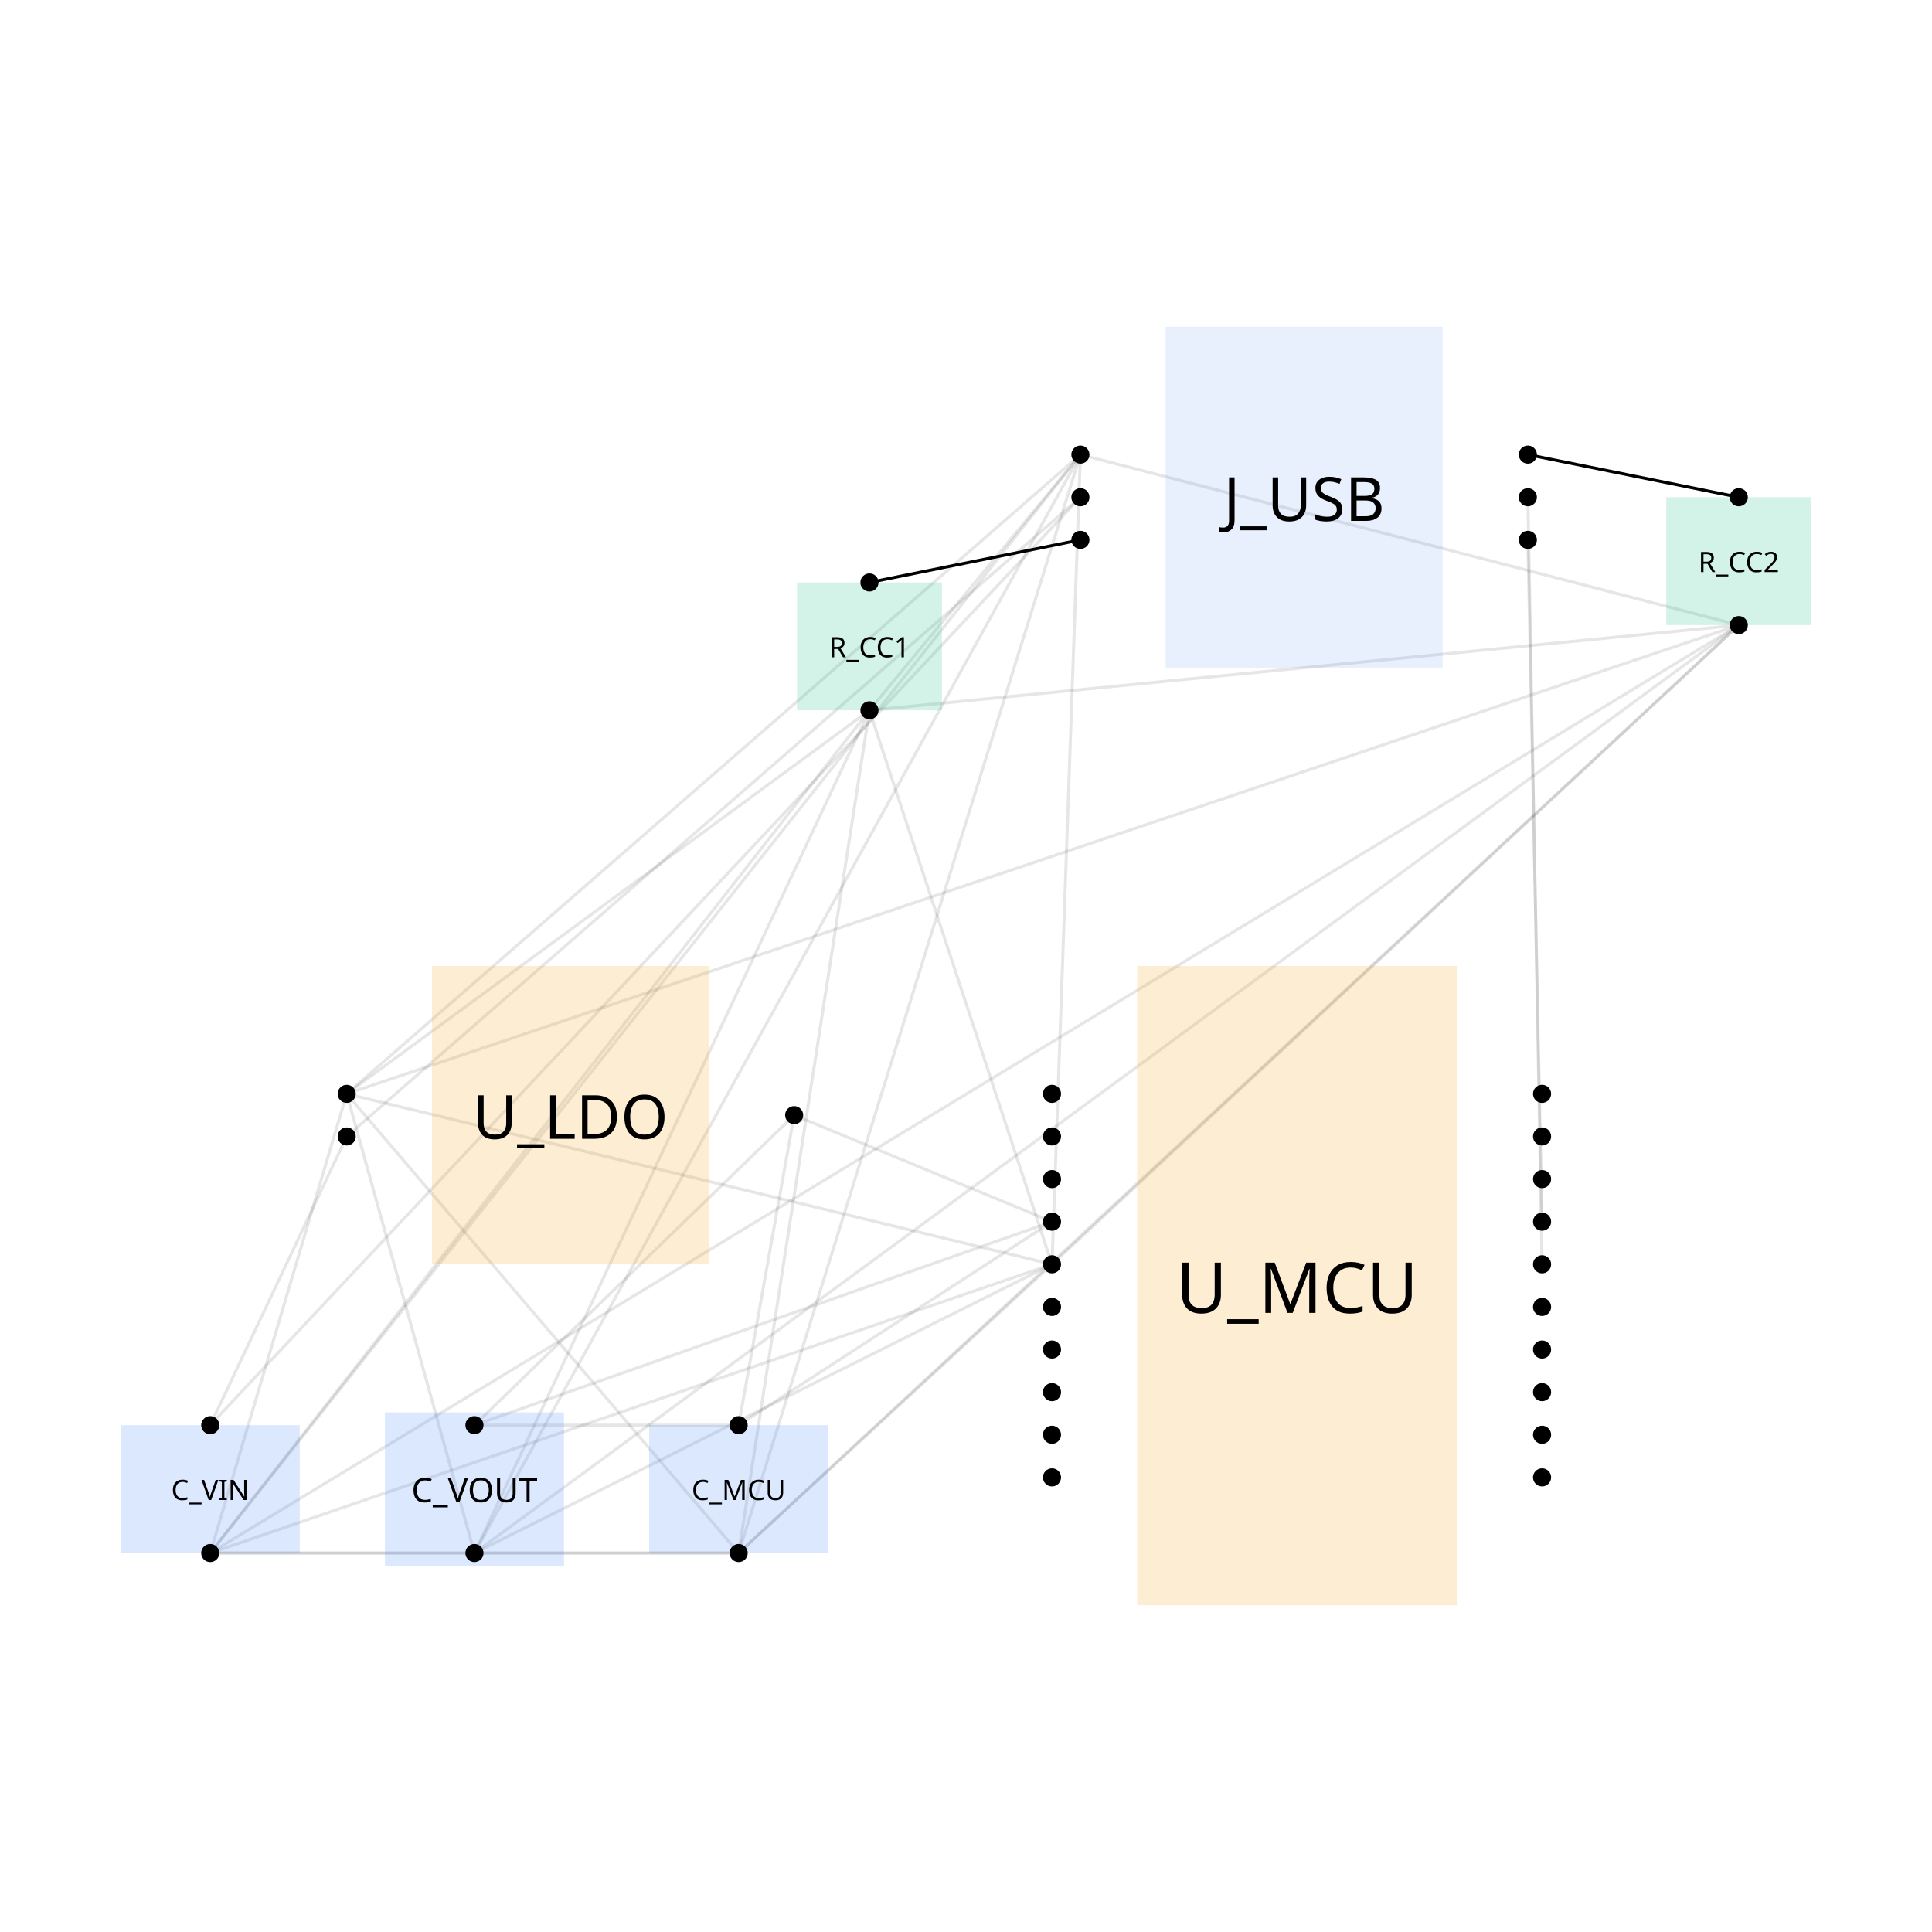
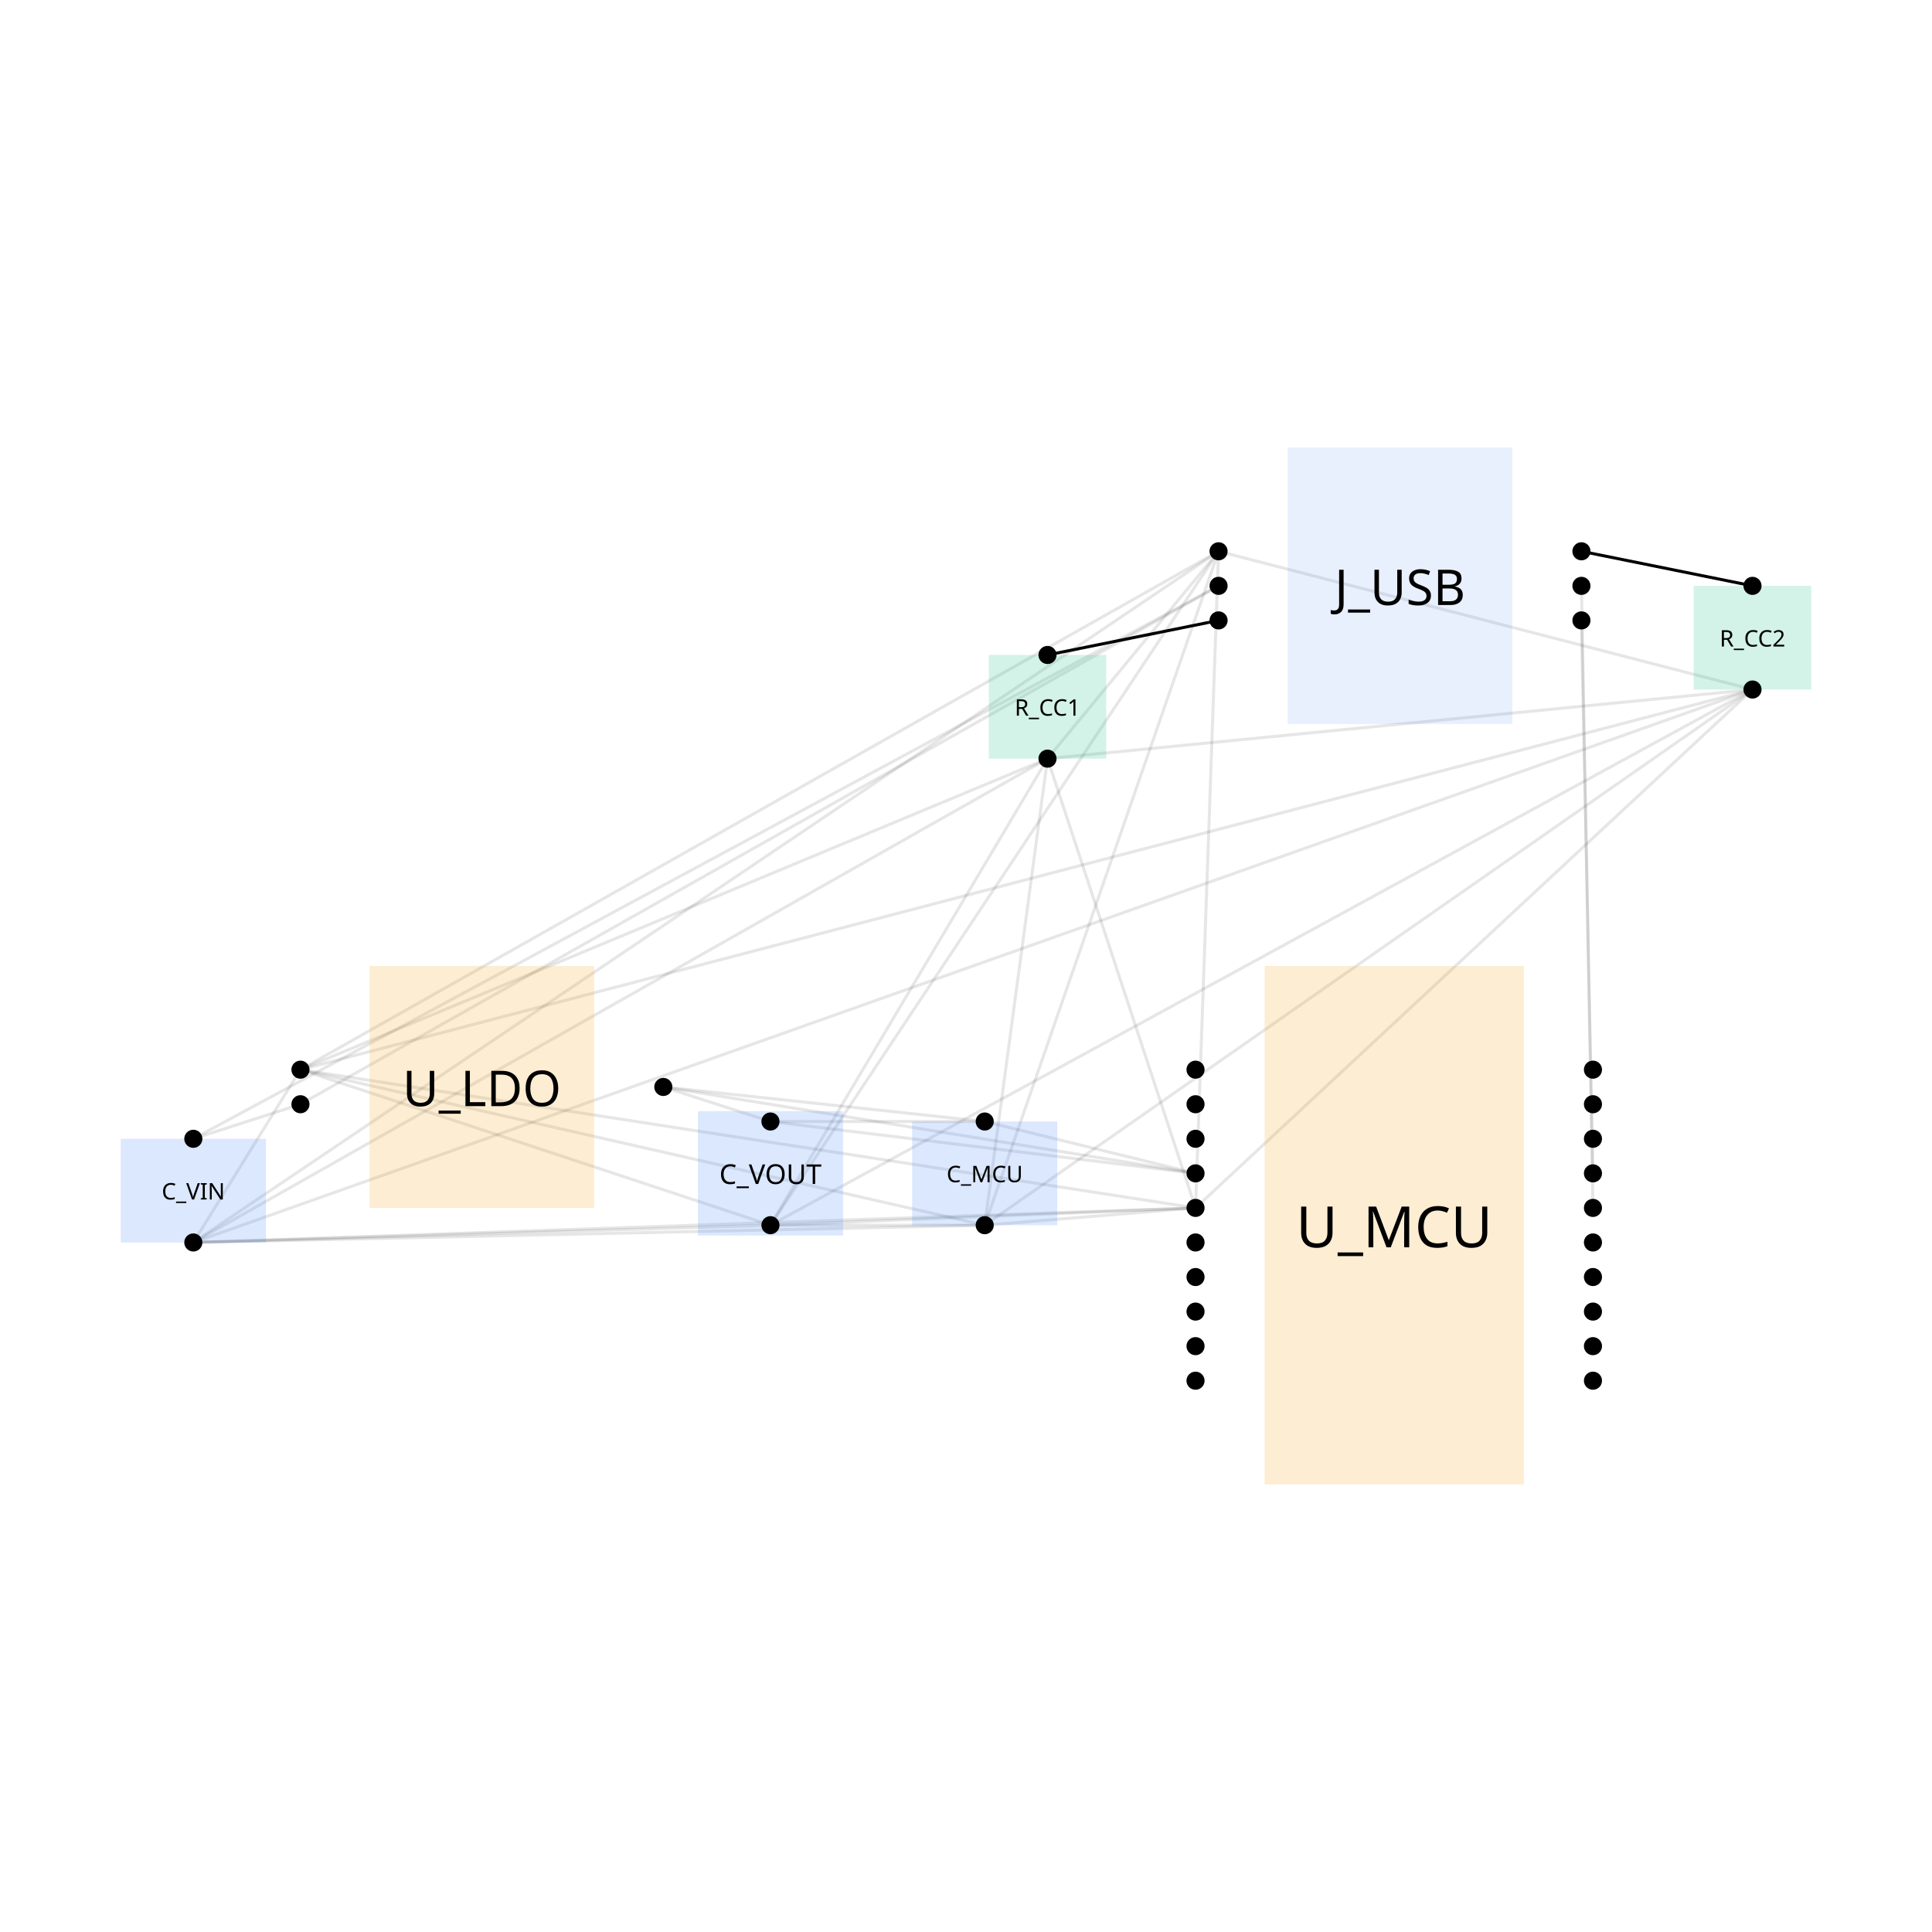
<svg xmlns="http://www.w3.org/2000/svg" width="640" height="640" viewBox="0 0 640 640">
  <rect width="100%" height="100%" fill="white" />
  <g>
-     <polyline data-points="-1.0166666666666668,3.9000000000000004 -1.15,0.09999999999999987" data-type="line" data-label="" points="357.897,150.599 348.486,418.817" fill="none" stroke="rgba(0,0,0,0.1)" stroke-width="1px" />
-   </g>
-   <g>
-     <polyline data-points="-1.0166666666666668,3.9000000000000004 -4.459999999999999,0.9" data-type="line" data-label="" points="357.897,150.599 114.853,362.35" fill="none" stroke="rgba(0,0,0,0.1)" stroke-width="1px" />
-   </g>
-   <g>
-     <polyline data-points="-1.0166666666666668,3.9000000000000004 -2.006666666666667,2.7" data-type="line" data-label="" points="357.897,150.599 288.019,235.299" fill="none" stroke="rgba(0,0,0,0.1)" stroke-width="1px" />
-   </g>
-   <g>
-     <polyline data-points="-1.0166666666666668,3.9000000000000004 2.0733333333333333,3.1" data-type="line" data-label="" points="357.897,150.599 576.001,207.066" fill="none" stroke="rgba(0,0,0,0.1)" stroke-width="1px" />
-   </g>
-   <g>
-     <polyline data-points="-1.0166666666666668,3.9000000000000004 -5.1004861111111115,-1.2549999999999997" data-type="line" data-label="" points="357.897,150.599 69.645,514.459" fill="none" stroke="rgba(0,0,0,0.1)" stroke-width="1px" />
-   </g>
-   <g>
-     <polyline data-points="-1.0166666666666668,3.9000000000000004 -3.8604861111111113,-1.2549999999999997" data-type="line" data-label="" points="357.897,150.599 157.169,514.459" fill="none" stroke="rgba(0,0,0,0.1)" stroke-width="1px" />
-   </g>
-   <g>
-     <polyline data-points="-1.0166666666666668,3.9000000000000004 -2.6204861111111115,-1.2549999999999997" data-type="line" data-label="" points="357.897,150.599 244.693,514.459" fill="none" stroke="rgba(0,0,0,0.1)" stroke-width="1px" />
-   </g>
-   <g>
-     <polyline data-points="-1.15,0.09999999999999987 -4.459999999999999,0.9" data-type="line" data-label="" points="348.486,418.817 114.853,362.35" fill="none" stroke="rgba(0,0,0,0.1)" stroke-width="1px" />
-   </g>
-   <g>
-     <polyline data-points="-1.15,0.09999999999999987 -2.006666666666667,2.7" data-type="line" data-label="" points="348.486,418.817 288.019,235.299" fill="none" stroke="rgba(0,0,0,0.1)" stroke-width="1px" />
-   </g>
-   <g>
-     <polyline data-points="-1.15,0.09999999999999987 2.0733333333333333,3.1" data-type="line" data-label="" points="348.486,418.817 576.001,207.066" fill="none" stroke="rgba(0,0,0,0.1)" stroke-width="1px" />
-   </g>
-   <g>
-     <polyline data-points="-1.15,0.09999999999999987 -5.1004861111111115,-1.2549999999999997" data-type="line" data-label="" points="348.486,418.817 69.645,514.459" fill="none" stroke="rgba(0,0,0,0.1)" stroke-width="1px" />
-   </g>
-   <g>
-     <polyline data-points="-1.15,0.09999999999999987 -3.8604861111111113,-1.2549999999999997" data-type="line" data-label="" points="348.486,418.817 157.169,514.459" fill="none" stroke="rgba(0,0,0,0.1)" stroke-width="1px" />
-   </g>
-   <g>
-     <polyline data-points="-1.15,0.09999999999999987 -2.6204861111111115,-1.2549999999999997" data-type="line" data-label="" points="348.486,418.817 244.693,514.459" fill="none" stroke="rgba(0,0,0,0.1)" stroke-width="1px" />
-   </g>
-   <g>
-     <polyline data-points="-4.459999999999999,0.9 -2.006666666666667,2.7" data-type="line" data-label="" points="114.853,362.35 288.019,235.299" fill="none" stroke="rgba(0,0,0,0.1)" stroke-width="1px" />
-   </g>
-   <g>
-     <polyline data-points="-4.459999999999999,0.9 2.0733333333333333,3.1" data-type="line" data-label="" points="114.853,362.35 576.001,207.066" fill="none" stroke="rgba(0,0,0,0.1)" stroke-width="1px" />
-   </g>
-   <g>
-     <polyline data-points="-4.459999999999999,0.9 -5.1004861111111115,-1.2549999999999997" data-type="line" data-label="" points="114.853,362.35 69.645,514.459" fill="none" stroke="rgba(0,0,0,0.1)" stroke-width="1px" />
-   </g>
-   <g>
-     <polyline data-points="-4.459999999999999,0.9 -3.8604861111111113,-1.2549999999999997" data-type="line" data-label="" points="114.853,362.35 157.169,514.459" fill="none" stroke="rgba(0,0,0,0.1)" stroke-width="1px" />
-   </g>
-   <g>
-     <polyline data-points="-4.459999999999999,0.9 -2.6204861111111115,-1.2549999999999997" data-type="line" data-label="" points="114.853,362.35 244.693,514.459" fill="none" stroke="rgba(0,0,0,0.1)" stroke-width="1px" />
-   </g>
-   <g>
-     <polyline data-points="-2.006666666666667,2.7 2.0733333333333333,3.1" data-type="line" data-label="" points="288.019,235.299 576.001,207.066" fill="none" stroke="rgba(0,0,0,0.1)" stroke-width="1px" />
-   </g>
-   <g>
-     <polyline data-points="-2.006666666666667,2.7 -5.1004861111111115,-1.2549999999999997" data-type="line" data-label="" points="288.019,235.299 69.645,514.459" fill="none" stroke="rgba(0,0,0,0.1)" stroke-width="1px" />
-   </g>
-   <g>
-     <polyline data-points="-2.006666666666667,2.7 -3.8604861111111113,-1.2549999999999997" data-type="line" data-label="" points="288.019,235.299 157.169,514.459" fill="none" stroke="rgba(0,0,0,0.1)" stroke-width="1px" />
-   </g>
-   <g>
-     <polyline data-points="-2.006666666666667,2.7 -2.6204861111111115,-1.2549999999999997" data-type="line" data-label="" points="288.019,235.299 244.693,514.459" fill="none" stroke="rgba(0,0,0,0.1)" stroke-width="1px" />
-   </g>
-   <g>
-     <polyline data-points="2.0733333333333333,3.1 -5.1004861111111115,-1.2549999999999997" data-type="line" data-label="" points="576.001,207.066 69.645,514.459" fill="none" stroke="rgba(0,0,0,0.1)" stroke-width="1px" />
-   </g>
-   <g>
-     <polyline data-points="2.0733333333333333,3.1 -3.8604861111111113,-1.2549999999999997" data-type="line" data-label="" points="576.001,207.066 157.169,514.459" fill="none" stroke="rgba(0,0,0,0.1)" stroke-width="1px" />
-   </g>
-   <g>
-     <polyline data-points="2.0733333333333333,3.1 -2.6204861111111115,-1.2549999999999997" data-type="line" data-label="" points="576.001,207.066 244.693,514.459" fill="none" stroke="rgba(0,0,0,0.1)" stroke-width="1px" />
-   </g>
-   <g>
-     <polyline data-points="-5.1004861111111115,-1.2549999999999997 -3.8604861111111113,-1.2549999999999997" data-type="line" data-label="" points="69.645,514.459 157.169,514.459" fill="none" stroke="rgba(0,0,0,0.1)" stroke-width="1px" />
-   </g>
-   <g>
-     <polyline data-points="-5.1004861111111115,-1.2549999999999997 -2.6204861111111115,-1.2549999999999997" data-type="line" data-label="" points="69.645,514.459 244.693,514.459" fill="none" stroke="rgba(0,0,0,0.1)" stroke-width="1px" />
-   </g>
-   <g>
-     <polyline data-points="-3.8604861111111113,-1.2549999999999997 -2.6204861111111115,-1.2549999999999997" data-type="line" data-label="" points="157.169,514.459 244.693,514.459" fill="none" stroke="rgba(0,0,0,0.1)" stroke-width="1px" />
-   </g>
-   <g>
-     <polyline data-points="-1.0166666666666668,3.7 -4.459999999999999,0.7000000000000001" data-type="line" data-label="" points="357.897,164.715 114.853,376.467" fill="none" stroke="rgba(0,0,0,0.1)" stroke-width="1px" />
-   </g>
-   <g>
-     <polyline data-points="-1.0166666666666668,3.7 -5.1004861111111115,-0.6549999999999996" data-type="line" data-label="" points="357.897,164.715 69.645,472.108" fill="none" stroke="rgba(0,0,0,0.1)" stroke-width="1px" />
-   </g>
-   <g>
-     <polyline data-points="-4.459999999999999,0.7000000000000001 -5.1004861111111115,-0.6549999999999996" data-type="line" data-label="" points="114.853,376.467 69.645,472.108" fill="none" stroke="rgba(0,0,0,0.1)" stroke-width="1px" />
-   </g>
-   <g>
-     <polyline data-points="1.0833333333333333,3.5 1.15,0.30000000000000004" data-type="line" data-label="" points="506.123,178.832 510.829,404.701" fill="none" stroke="rgba(0,0,0,0.1)" stroke-width="1px" />
-   </g>
-   <g>
-     <polyline data-points="1.0833333333333333,3.7 1.15,0.10000000000000009" data-type="line" data-label="" points="506.123,164.715 510.829,418.817" fill="none" stroke="rgba(0,0,0,0.1)" stroke-width="1px" />
-   </g>
-   <g>
-     <polyline data-points="-1.15,0.2999999999999998 -2.3599999999999994,0.8" data-type="line" data-label="" points="348.486,404.701 263.079,369.409" fill="none" stroke="rgba(0,0,0,0.1)" stroke-width="1px" />
-   </g>
-   <g>
-     <polyline data-points="-1.15,0.2999999999999998 -3.8604861111111113,-0.6549999999999996" data-type="line" data-label="" points="348.486,404.701 157.169,472.108" fill="none" stroke="rgba(0,0,0,0.1)" stroke-width="1px" />
-   </g>
-   <g>
-     <polyline data-points="-1.15,0.2999999999999998 -2.6204861111111115,-0.6549999999999996" data-type="line" data-label="" points="348.486,404.701 244.693,472.108" fill="none" stroke="rgba(0,0,0,0.1)" stroke-width="1px" />
-   </g>
-   <g>
-     <polyline data-points="-2.3599999999999994,0.8 -3.8604861111111113,-0.6549999999999996" data-type="line" data-label="" points="263.079,369.409 157.169,472.108" fill="none" stroke="rgba(0,0,0,0.1)" stroke-width="1px" />
-   </g>
-   <g>
-     <polyline data-points="-2.3599999999999994,0.8 -2.6204861111111115,-0.6549999999999996" data-type="line" data-label="" points="263.079,369.409 244.693,472.108" fill="none" stroke="rgba(0,0,0,0.1)" stroke-width="1px" />
-   </g>
-   <g>
-     <polyline data-points="-3.8604861111111113,-0.6549999999999996 -2.6204861111111115,-0.6549999999999996" data-type="line" data-label="" points="157.169,472.108 244.693,472.108" fill="none" stroke="rgba(0,0,0,0.1)" stroke-width="1px" />
-   </g>
-   <g>
-     <polyline data-points="-1.0166666666666668,3.5 -2.006666666666667,3.3" data-type="line" data-label="" points="357.897,178.832 288.019,192.949" fill="none" stroke="black" stroke-width="1px" />
-   </g>
-   <g>
-     <polyline data-points="1.0833333333333333,3.9000000000000004 2.0733333333333333,3.6999999999999997" data-type="line" data-label="" points="506.123,150.599 576.001,164.715" fill="none" stroke="black" stroke-width="1px" />
-   </g>
-   <g>
-     <rect data-type="rect" data-label="J_USB" data-x="0.033333333333333215" data-y="3.7" x="386.131" y="108.248" width="91.759" height="112.934" fill="rgba(59, 130, 246, 0.12)" stroke="none" stroke-width="0.014" />
-   </g>
-   <g>
-     <rect data-type="rect" data-label="U_MCU" data-x="0" data-y="0" x="376.72" y="320" width="105.876" height="211.752" fill="rgba(245, 158, 11, 0.18)" stroke="none" stroke-width="0.014" />
-   </g>
-   <g>
-     <rect data-type="rect" data-label="U_LDO" data-x="-3.4099999999999993" data-y="0.8" x="143.087" y="320" width="91.759" height="98.817" fill="rgba(245, 158, 11, 0.18)" stroke="none" stroke-width="0.014" />
-   </g>
-   <g>
-     <rect data-type="rect" data-label="R_CC1" data-x="-2.006666666666667" data-y="3" x="264.021" y="192.949" width="47.997" height="42.35" fill="rgba(16, 185, 129, 0.18)" stroke="none" stroke-width="0.014" />
-   </g>
-   <g>
-     <rect data-type="rect" data-label="R_CC2" data-x="2.0733333333333333" data-y="3.4" x="552.003" y="164.715" width="47.997" height="42.35" fill="rgba(16, 185, 129, 0.18)" stroke="none" stroke-width="0.014" />
-   </g>
-   <g>
-     <rect data-type="rect" data-label="C_VIN" data-x="-5.1004861111111115" data-y="-0.9549999999999996" x="40" y="472.108" width="59.29" height="42.35" fill="rgba(59, 130, 246, 0.18)" stroke="none" stroke-width="0.014" />
-   </g>
-   <g>
-     <rect data-type="rect" data-label="C_VOUT" data-x="-3.8604861111111113" data-y="-0.9549999999999996" x="127.524" y="467.873" width="59.29" height="50.82" fill="rgba(59, 130, 246, 0.18)" stroke="none" stroke-width="0.014" />
-   </g>
-   <g>
-     <rect data-type="rect" data-label="C_MCU" data-x="-2.6204861111111115" data-y="-0.9549999999999996" x="215.048" y="472.108" width="59.29" height="42.35" fill="rgba(59, 130, 246, 0.18)" stroke="none" stroke-width="0.014" />
-   </g>
-   <text data-type="text" data-label="J_USB" data-x="0.033333333333333215" data-y="3.7" x="432.01" y="164.715" fill="black" font-size="20.187" font-family="sans-serif" text-anchor="middle" dominant-baseline="central">J_USB</text>
-   <text data-type="text" data-label="U_MCU" data-x="0" data-y="0" x="429.657" y="425.876" fill="black" font-size="23.293" font-family="sans-serif" text-anchor="middle" dominant-baseline="central">U_MCU</text>
-   <text data-type="text" data-label="U_LDO" data-x="-3.4099999999999993" data-y="0.8" x="188.966" y="369.409" fill="black" font-size="20.187" font-family="sans-serif" text-anchor="middle" dominant-baseline="central">U_LDO</text>
-   <text data-type="text" data-label="R_CC1" data-x="-2.006666666666667" data-y="3" x="288.019" y="214.124" fill="black" font-size="9.317" font-family="sans-serif" text-anchor="middle" dominant-baseline="central">R_CC1</text>
-   <text data-type="text" data-label="R_CC2" data-x="2.0733333333333333" data-y="3.4" x="576.001" y="185.891" fill="black" font-size="9.317" font-family="sans-serif" text-anchor="middle" dominant-baseline="central">R_CC2</text>
-   <text data-type="text" data-label="C_VIN" data-x="-5.1004861111111115" data-y="-0.9549999999999996" x="69.645" y="493.283" fill="black" font-size="9.317" font-family="sans-serif" text-anchor="middle" dominant-baseline="central">C_VIN</text>
-   <text data-type="text" data-label="C_VOUT" data-x="-3.8604861111111113" data-y="-0.9549999999999996" x="157.169" y="493.283" fill="black" font-size="11.18" font-family="sans-serif" text-anchor="middle" dominant-baseline="central">C_VOUT</text>
-   <text data-type="text" data-label="C_MCU" data-x="-2.6204861111111115" data-y="-0.9549999999999996" x="244.693" y="493.283" fill="black" font-size="9.317" font-family="sans-serif" text-anchor="middle" dominant-baseline="central">C_MCU</text>
-   <g>
-     <circle data-type="point" data-label="J_USB.1 (XiaoCladWithPinHeaders_connectivity_net0)" data-x="-1.0166666666666668" data-y="3.9000000000000004" cx="357.897" cy="150.599" r="3" fill="black" />
-   </g>
-   <g>
-     <circle data-type="point" data-label="J_USB.2 (XiaoCladWithPinHeaders_connectivity_net1)" data-x="-1.0166666666666668" data-y="3.7" cx="357.897" cy="164.715" r="3" fill="black" />
-   </g>
-   <g>
-     <circle data-type="point" data-label="J_USB.3" data-x="-1.0166666666666668" data-y="3.5" cx="357.897" cy="178.832" r="3" fill="black" />
-   </g>
-   <g>
-     <circle data-type="point" data-label="J_USB.4 (XiaoCladWithPinHeaders_connectivity_net4)" data-x="1.0833333333333333" data-y="3.5" cx="506.123" cy="178.832" r="3" fill="black" />
-   </g>
-   <g>
-     <circle data-type="point" data-label="J_USB.5 (XiaoCladWithPinHeaders_connectivity_net5)" data-x="1.0833333333333333" data-y="3.7" cx="506.123" cy="164.715" r="3" fill="black" />
-   </g>
-   <g>
-     <circle data-type="point" data-label="J_USB.6" data-x="1.0833333333333333" data-y="3.9000000000000004" cx="506.123" cy="150.599" r="3" fill="black" />
-   </g>
-   <g>
-     <circle data-type="point" data-label="U_MCU.1" data-x="-1.15" data-y="0.8999999999999999" cx="348.486" cy="362.35" r="3" fill="black" />
-   </g>
-   <g>
-     <circle data-type="point" data-label="U_MCU.2" data-x="-1.15" data-y="0.7" cx="348.486" cy="376.467" r="3" fill="black" />
-   </g>
-   <g>
-     <circle data-type="point" data-label="U_MCU.3" data-x="-1.15" data-y="0.4999999999999999" cx="348.486" cy="390.584" r="3" fill="black" />
-   </g>
-   <g>
-     <circle data-type="point" data-label="U_MCU.4 (XiaoCladWithPinHeaders_connectivity_net6)" data-x="-1.15" data-y="0.2999999999999998" cx="348.486" cy="404.701" r="3" fill="black" />
-   </g>
-   <g>
-     <circle data-type="point" data-label="U_MCU.5 (XiaoCladWithPinHeaders_connectivity_net0)" data-x="-1.15" data-y="0.09999999999999987" cx="348.486" cy="418.817" r="3" fill="black" />
-   </g>
-   <g>
-     <circle data-type="point" data-label="U_MCU.6" data-x="-1.15" data-y="-0.10000000000000009" cx="348.486" cy="432.934" r="3" fill="black" />
-   </g>
-   <g>
-     <circle data-type="point" data-label="U_MCU.7" data-x="-1.15" data-y="-0.30000000000000004" cx="348.486" cy="447.051" r="3" fill="black" />
-   </g>
-   <g>
-     <circle data-type="point" data-label="U_MCU.8" data-x="-1.15" data-y="-0.5" cx="348.486" cy="461.168" r="3" fill="black" />
-   </g>
-   <g>
-     <circle data-type="point" data-label="U_MCU.9" data-x="-1.15" data-y="-0.7" cx="348.486" cy="475.285" r="3" fill="black" />
-   </g>
-   <g>
-     <circle data-type="point" data-label="U_MCU.10" data-x="-1.15" data-y="-0.8999999999999999" cx="348.486" cy="489.401" r="3" fill="black" />
-   </g>
-   <g>
-     <circle data-type="point" data-label="U_MCU.11" data-x="1.15" data-y="-0.8999999999999999" cx="510.829" cy="489.401" r="3" fill="black" />
-   </g>
-   <g>
-     <circle data-type="point" data-label="U_MCU.12" data-x="1.15" data-y="-0.7" cx="510.829" cy="475.285" r="3" fill="black" />
-   </g>
-   <g>
-     <circle data-type="point" data-label="U_MCU.13" data-x="1.15" data-y="-0.4999999999999999" cx="510.829" cy="461.168" r="3" fill="black" />
-   </g>
-   <g>
-     <circle data-type="point" data-label="U_MCU.14" data-x="1.15" data-y="-0.2999999999999998" cx="510.829" cy="447.051" r="3" fill="black" />
-   </g>
-   <g>
-     <circle data-type="point" data-label="U_MCU.15" data-x="1.15" data-y="-0.09999999999999987" cx="510.829" cy="432.934" r="3" fill="black" />
-   </g>
-   <g>
-     <circle data-type="point" data-label="U_MCU.16 (XiaoCladWithPinHeaders_connectivity_net5)" data-x="1.15" data-y="0.10000000000000009" cx="510.829" cy="418.817" r="3" fill="black" />
-   </g>
-   <g>
-     <circle data-type="point" data-label="U_MCU.17 (XiaoCladWithPinHeaders_connectivity_net4)" data-x="1.15" data-y="0.30000000000000004" cx="510.829" cy="404.701" r="3" fill="black" />
-   </g>
-   <g>
-     <circle data-type="point" data-label="U_MCU.18" data-x="1.15" data-y="0.5" cx="510.829" cy="390.584" r="3" fill="black" />
-   </g>
-   <g>
-     <circle data-type="point" data-label="U_MCU.19" data-x="1.15" data-y="0.7" cx="510.829" cy="376.467" r="3" fill="black" />
-   </g>
-   <g>
-     <circle data-type="point" data-label="U_MCU.20" data-x="1.15" data-y="0.8999999999999999" cx="510.829" cy="362.35" r="3" fill="black" />
-   </g>
-   <g>
-     <circle data-type="point" data-label="U_LDO.1 (XiaoCladWithPinHeaders_connectivity_net0)" data-x="-4.459999999999999" data-y="0.9" cx="114.853" cy="362.35" r="3" fill="black" />
-   </g>
-   <g>
-     <circle data-type="point" data-label="U_LDO.2 (XiaoCladWithPinHeaders_connectivity_net1)" data-x="-4.459999999999999" data-y="0.7000000000000001" cx="114.853" cy="376.467" r="3" fill="black" />
-   </g>
-   <g>
-     <circle data-type="point" data-label="U_LDO.3 (XiaoCladWithPinHeaders_connectivity_net6)" data-x="-2.3599999999999994" data-y="0.8" cx="263.079" cy="369.409" r="3" fill="black" />
-   </g>
-   <g>
-     <circle data-type="point" data-label="R_CC1.1" data-x="-2.006666666666667" data-y="3.3" cx="288.019" cy="192.949" r="3" fill="black" />
-   </g>
-   <g>
-     <circle data-type="point" data-label="R_CC1.2 (XiaoCladWithPinHeaders_connectivity_net0)" data-x="-2.006666666666667" data-y="2.7" cx="288.019" cy="235.299" r="3" fill="black" />
-   </g>
-   <g>
-     <circle data-type="point" data-label="R_CC2.1" data-x="2.0733333333333333" data-y="3.6999999999999997" cx="576.001" cy="164.715" r="3" fill="black" />
-   </g>
-   <g>
-     <circle data-type="point" data-label="R_CC2.2 (XiaoCladWithPinHeaders_connectivity_net0)" data-x="2.0733333333333333" data-y="3.1" cx="576.001" cy="207.066" r="3" fill="black" />
-   </g>
-   <g>
-     <circle data-type="point" data-label="C_VIN.1 (XiaoCladWithPinHeaders_connectivity_net1)" data-x="-5.1004861111111115" data-y="-0.6549999999999996" cx="69.645" cy="472.108" r="3" fill="black" />
-   </g>
-   <g>
-     <circle data-type="point" data-label="C_VIN.2 (XiaoCladWithPinHeaders_connectivity_net0)" data-x="-5.1004861111111115" data-y="-1.2549999999999997" cx="69.645" cy="514.459" r="3" fill="black" />
-   </g>
-   <g>
-     <circle data-type="point" data-label="C_VOUT.1 (XiaoCladWithPinHeaders_connectivity_net6)" data-x="-3.8604861111111113" data-y="-0.6549999999999996" cx="157.169" cy="472.108" r="3" fill="black" />
-   </g>
-   <g>
-     <circle data-type="point" data-label="C_VOUT.2 (XiaoCladWithPinHeaders_connectivity_net0)" data-x="-3.8604861111111113" data-y="-1.2549999999999997" cx="157.169" cy="514.459" r="3" fill="black" />
-   </g>
-   <g>
-     <circle data-type="point" data-label="C_MCU.1 (XiaoCladWithPinHeaders_connectivity_net6)" data-x="-2.6204861111111115" data-y="-0.6549999999999996" cx="244.693" cy="472.108" r="3" fill="black" />
-   </g>
-   <g>
-     <circle data-type="point" data-label="C_MCU.2 (XiaoCladWithPinHeaders_connectivity_net0)" data-x="-2.6204861111111115" data-y="-1.2549999999999997" cx="244.693" cy="514.459" r="3" fill="black" />
+     <polyline data-points="-1.0166666666666668,3.9000000000000004 -1.15,0.09999999999999987" data-type="line" data-label="" points="403.666,182.624 396.034,400.136" fill="none" stroke="rgba(0,0,0,0.1)" stroke-width="1px" />
+   </g>
+   <g>
+     <polyline data-points="-1.0166666666666668,3.9000000000000004 -6.329999999999999,0.9" data-type="line" data-label="" points="403.666,182.624 99.53,354.344" fill="none" stroke="rgba(0,0,0,0.1)" stroke-width="1px" />
+   </g>
+   <g>
+     <polyline data-points="-1.0166666666666668,3.9000000000000004 -2.006666666666667,2.7" data-type="line" data-label="" points="403.666,182.624 346.998,251.312" fill="none" stroke="rgba(0,0,0,0.1)" stroke-width="1px" />
+   </g>
+   <g>
+     <polyline data-points="-1.0166666666666668,3.9000000000000004 2.0733333333333333,3.1" data-type="line" data-label="" points="403.666,182.624 580.538,228.416" fill="none" stroke="rgba(0,0,0,0.1)" stroke-width="1px" />
+   </g>
+   <g>
+     <polyline data-points="-1.0166666666666668,3.9000000000000004 -6.949999999999999,-0.09999999999999992" data-type="line" data-label="" points="403.666,182.624 64.041,411.584" fill="none" stroke="rgba(0,0,0,0.1)" stroke-width="1px" />
+   </g>
+   <g>
+     <polyline data-points="-1.0166666666666668,3.9000000000000004 -3.6099999999999994,0" data-type="line" data-label="" points="403.666,182.624 255.223,405.86" fill="none" stroke="rgba(0,0,0,0.1)" stroke-width="1px" />
+   </g>
+   <g>
+     <polyline data-points="-1.0166666666666668,3.9000000000000004 -2.37,0" data-type="line" data-label="" points="403.666,182.624 326.201,405.86" fill="none" stroke="rgba(0,0,0,0.1)" stroke-width="1px" />
+   </g>
+   <g>
+     <polyline data-points="-1.15,0.09999999999999987 -6.329999999999999,0.9" data-type="line" data-label="" points="396.034,400.136 99.53,354.344" fill="none" stroke="rgba(0,0,0,0.1)" stroke-width="1px" />
+   </g>
+   <g>
+     <polyline data-points="-1.15,0.09999999999999987 -2.006666666666667,2.7" data-type="line" data-label="" points="396.034,400.136 346.998,251.312" fill="none" stroke="rgba(0,0,0,0.1)" stroke-width="1px" />
+   </g>
+   <g>
+     <polyline data-points="-1.15,0.09999999999999987 2.0733333333333333,3.1" data-type="line" data-label="" points="396.034,400.136 580.538,228.416" fill="none" stroke="rgba(0,0,0,0.1)" stroke-width="1px" />
+   </g>
+   <g>
+     <polyline data-points="-1.15,0.09999999999999987 -6.949999999999999,-0.09999999999999992" data-type="line" data-label="" points="396.034,400.136 64.041,411.584" fill="none" stroke="rgba(0,0,0,0.1)" stroke-width="1px" />
+   </g>
+   <g>
+     <polyline data-points="-1.15,0.09999999999999987 -3.6099999999999994,0" data-type="line" data-label="" points="396.034,400.136 255.223,405.86" fill="none" stroke="rgba(0,0,0,0.1)" stroke-width="1px" />
+   </g>
+   <g>
+     <polyline data-points="-1.15,0.09999999999999987 -2.37,0" data-type="line" data-label="" points="396.034,400.136 326.201,405.86" fill="none" stroke="rgba(0,0,0,0.1)" stroke-width="1px" />
+   </g>
+   <g>
+     <polyline data-points="-6.329999999999999,0.9 -2.006666666666667,2.7" data-type="line" data-label="" points="99.53,354.344 346.998,251.312" fill="none" stroke="rgba(0,0,0,0.1)" stroke-width="1px" />
+   </g>
+   <g>
+     <polyline data-points="-6.329999999999999,0.9 2.0733333333333333,3.1" data-type="line" data-label="" points="99.53,354.344 580.538,228.416" fill="none" stroke="rgba(0,0,0,0.1)" stroke-width="1px" />
+   </g>
+   <g>
+     <polyline data-points="-6.329999999999999,0.9 -6.949999999999999,-0.09999999999999992" data-type="line" data-label="" points="99.53,354.344 64.041,411.584" fill="none" stroke="rgba(0,0,0,0.1)" stroke-width="1px" />
+   </g>
+   <g>
+     <polyline data-points="-6.329999999999999,0.9 -3.6099999999999994,0" data-type="line" data-label="" points="99.53,354.344 255.223,405.86" fill="none" stroke="rgba(0,0,0,0.1)" stroke-width="1px" />
+   </g>
+   <g>
+     <polyline data-points="-6.329999999999999,0.9 -2.37,0" data-type="line" data-label="" points="99.53,354.344 326.201,405.86" fill="none" stroke="rgba(0,0,0,0.1)" stroke-width="1px" />
+   </g>
+   <g>
+     <polyline data-points="-2.006666666666667,2.7 2.0733333333333333,3.1" data-type="line" data-label="" points="346.998,251.312 580.538,228.416" fill="none" stroke="rgba(0,0,0,0.1)" stroke-width="1px" />
+   </g>
+   <g>
+     <polyline data-points="-2.006666666666667,2.7 -6.949999999999999,-0.09999999999999992" data-type="line" data-label="" points="346.998,251.312 64.041,411.584" fill="none" stroke="rgba(0,0,0,0.1)" stroke-width="1px" />
+   </g>
+   <g>
+     <polyline data-points="-2.006666666666667,2.7 -3.6099999999999994,0" data-type="line" data-label="" points="346.998,251.312 255.223,405.86" fill="none" stroke="rgba(0,0,0,0.1)" stroke-width="1px" />
+   </g>
+   <g>
+     <polyline data-points="-2.006666666666667,2.7 -2.37,0" data-type="line" data-label="" points="346.998,251.312 326.201,405.86" fill="none" stroke="rgba(0,0,0,0.1)" stroke-width="1px" />
+   </g>
+   <g>
+     <polyline data-points="2.0733333333333333,3.1 -6.949999999999999,-0.09999999999999992" data-type="line" data-label="" points="580.538,228.416 64.041,411.584" fill="none" stroke="rgba(0,0,0,0.1)" stroke-width="1px" />
+   </g>
+   <g>
+     <polyline data-points="2.0733333333333333,3.1 -3.6099999999999994,0" data-type="line" data-label="" points="580.538,228.416 255.223,405.86" fill="none" stroke="rgba(0,0,0,0.1)" stroke-width="1px" />
+   </g>
+   <g>
+     <polyline data-points="2.0733333333333333,3.1 -2.37,0" data-type="line" data-label="" points="580.538,228.416 326.201,405.86" fill="none" stroke="rgba(0,0,0,0.1)" stroke-width="1px" />
+   </g>
+   <g>
+     <polyline data-points="-6.949999999999999,-0.09999999999999992 -3.6099999999999994,0" data-type="line" data-label="" points="64.041,411.584 255.223,405.86" fill="none" stroke="rgba(0,0,0,0.1)" stroke-width="1px" />
+   </g>
+   <g>
+     <polyline data-points="-6.949999999999999,-0.09999999999999992 -2.37,0" data-type="line" data-label="" points="64.041,411.584 326.201,405.86" fill="none" stroke="rgba(0,0,0,0.1)" stroke-width="1px" />
+   </g>
+   <g>
+     <polyline data-points="-3.6099999999999994,0 -2.37,0" data-type="line" data-label="" points="255.223,405.86 326.201,405.86" fill="none" stroke="rgba(0,0,0,0.1)" stroke-width="1px" />
+   </g>
+   <g>
+     <polyline data-points="-1.0166666666666668,3.7 -6.329999999999999,0.7000000000000001" data-type="line" data-label="" points="403.666,194.072 99.53,365.792" fill="none" stroke="rgba(0,0,0,0.1)" stroke-width="1px" />
+   </g>
+   <g>
+     <polyline data-points="-1.0166666666666668,3.7 -6.949999999999999,0.5" data-type="line" data-label="" points="403.666,194.072 64.041,377.24" fill="none" stroke="rgba(0,0,0,0.1)" stroke-width="1px" />
+   </g>
+   <g>
+     <polyline data-points="-6.329999999999999,0.7000000000000001 -6.949999999999999,0.5" data-type="line" data-label="" points="99.53,365.792 64.041,377.24" fill="none" stroke="rgba(0,0,0,0.1)" stroke-width="1px" />
+   </g>
+   <g>
+     <polyline data-points="1.0833333333333333,3.5 1.15,0.30000000000000004" data-type="line" data-label="" points="523.871,205.52 527.687,388.688" fill="none" stroke="rgba(0,0,0,0.1)" stroke-width="1px" />
+   </g>
+   <g>
+     <polyline data-points="1.0833333333333333,3.7 1.15,0.10000000000000009" data-type="line" data-label="" points="523.871,194.072 527.687,400.136" fill="none" stroke="rgba(0,0,0,0.1)" stroke-width="1px" />
+   </g>
+   <g>
+     <polyline data-points="-1.15,0.2999999999999998 -4.2299999999999995,0.8" data-type="line" data-label="" points="396.034,388.688 219.734,360.068" fill="none" stroke="rgba(0,0,0,0.1)" stroke-width="1px" />
+   </g>
+   <g>
+     <polyline data-points="-1.15,0.2999999999999998 -3.6099999999999994,0.6" data-type="line" data-label="" points="396.034,388.688 255.223,371.516" fill="none" stroke="rgba(0,0,0,0.1)" stroke-width="1px" />
+   </g>
+   <g>
+     <polyline data-points="-1.15,0.2999999999999998 -2.37,0.6" data-type="line" data-label="" points="396.034,388.688 326.201,371.516" fill="none" stroke="rgba(0,0,0,0.1)" stroke-width="1px" />
+   </g>
+   <g>
+     <polyline data-points="-4.2299999999999995,0.8 -3.6099999999999994,0.6" data-type="line" data-label="" points="219.734,360.068 255.223,371.516" fill="none" stroke="rgba(0,0,0,0.1)" stroke-width="1px" />
+   </g>
+   <g>
+     <polyline data-points="-4.2299999999999995,0.8 -2.37,0.6" data-type="line" data-label="" points="219.734,360.068 326.201,371.516" fill="none" stroke="rgba(0,0,0,0.1)" stroke-width="1px" />
+   </g>
+   <g>
+     <polyline data-points="-3.6099999999999994,0.6 -2.37,0.6" data-type="line" data-label="" points="255.223,371.516 326.201,371.516" fill="none" stroke="rgba(0,0,0,0.1)" stroke-width="1px" />
+   </g>
+   <g>
+     <polyline data-points="-1.0166666666666668,3.5 -2.006666666666667,3.3" data-type="line" data-label="" points="403.666,205.52 346.998,216.968" fill="none" stroke="black" stroke-width="1px" />
+   </g>
+   <g>
+     <polyline data-points="1.0833333333333333,3.9000000000000004 2.0733333333333333,3.6999999999999997" data-type="line" data-label="" points="523.871,182.624 580.538,194.072" fill="none" stroke="black" stroke-width="1px" />
+   </g>
+   <g>
+     <rect data-type="rect" data-label="J_USB" data-x="0.033333333333333215" data-y="3.7" x="426.562" y="148.279" width="74.412" height="91.584" fill="rgba(59, 130, 246, 0.12)" stroke="none" stroke-width="0.017" />
+   </g>
+   <g>
+     <rect data-type="rect" data-label="U_MCU" data-x="0" data-y="0" x="418.93" y="320" width="85.86" height="171.721" fill="rgba(245, 158, 11, 0.18)" stroke="none" stroke-width="0.017" />
+   </g>
+   <g>
+     <rect data-type="rect" data-label="U_LDO" data-x="-5.279999999999999" data-y="0.8" x="122.426" y="320" width="74.412" height="80.136" fill="rgba(245, 158, 11, 0.18)" stroke="none" stroke-width="0.017" />
+   </g>
+   <g>
+     <rect data-type="rect" data-label="R_CC1" data-x="-2.006666666666667" data-y="3" x="327.537" y="216.968" width="38.923" height="34.344" fill="rgba(16, 185, 129, 0.18)" stroke="none" stroke-width="0.017" />
+   </g>
+   <g>
+     <rect data-type="rect" data-label="R_CC2" data-x="2.0733333333333333" data-y="3.4" x="561.077" y="194.072" width="38.923" height="34.344" fill="rgba(16, 185, 129, 0.18)" stroke="none" stroke-width="0.017" />
+   </g>
+   <g>
+     <rect data-type="rect" data-label="C_VIN" data-x="-6.949999999999999" data-y="0.20000000000000007" x="40" y="377.24" width="48.082" height="34.344" fill="rgba(59, 130, 246, 0.18)" stroke="none" stroke-width="0.017" />
+   </g>
+   <g>
+     <rect data-type="rect" data-label="C_VOUT" data-x="-3.6099999999999994" data-y="0.3" x="231.182" y="368.082" width="48.082" height="41.213" fill="rgba(59, 130, 246, 0.18)" stroke="none" stroke-width="0.017" />
+   </g>
+   <g>
+     <rect data-type="rect" data-label="C_MCU" data-x="-2.37" data-y="0.3" x="302.16" y="371.516" width="48.082" height="34.344" fill="rgba(59, 130, 246, 0.18)" stroke="none" stroke-width="0.017" />
+   </g>
+   <text data-type="text" data-label="J_USB" data-x="0.033333333333333215" data-y="3.7" x="463.768" y="194.072" fill="black" font-size="16.371" font-family="sans-serif" text-anchor="middle" dominant-baseline="central">J_USB</text>
+   <text data-type="text" data-label="U_MCU" data-x="0" data-y="0" x="461.86" y="405.86" fill="black" font-size="18.889" font-family="sans-serif" text-anchor="middle" dominant-baseline="central">U_MCU</text>
+   <text data-type="text" data-label="U_LDO" data-x="-5.279999999999999" data-y="0.8" x="159.632" y="360.068" fill="black" font-size="16.371" font-family="sans-serif" text-anchor="middle" dominant-baseline="central">U_LDO</text>
+   <text data-type="text" data-label="R_CC1" data-x="-2.006666666666667" data-y="3" x="346.998" y="234.14" fill="black" font-size="7.556" font-family="sans-serif" text-anchor="middle" dominant-baseline="central">R_CC1</text>
+   <text data-type="text" data-label="R_CC2" data-x="2.0733333333333333" data-y="3.4" x="580.538" y="211.244" fill="black" font-size="7.556" font-family="sans-serif" text-anchor="middle" dominant-baseline="central">R_CC2</text>
+   <text data-type="text" data-label="C_VIN" data-x="-6.949999999999999" data-y="0.20000000000000007" x="64.041" y="394.412" fill="black" font-size="7.556" font-family="sans-serif" text-anchor="middle" dominant-baseline="central">C_VIN</text>
+   <text data-type="text" data-label="C_VOUT" data-x="-3.6099999999999994" data-y="0.3" x="255.223" y="388.688" fill="black" font-size="9.067" font-family="sans-serif" text-anchor="middle" dominant-baseline="central">C_VOUT</text>
+   <text data-type="text" data-label="C_MCU" data-x="-2.37" data-y="0.3" x="326.201" y="388.688" fill="black" font-size="7.556" font-family="sans-serif" text-anchor="middle" dominant-baseline="central">C_MCU</text>
+   <g>
+     <circle data-type="point" data-label="J_USB.1 (XiaoCladWithPinHeaders_connectivity_net0)" data-x="-1.0166666666666668" data-y="3.9000000000000004" cx="403.666" cy="182.624" r="3" fill="black" />
+   </g>
+   <g>
+     <circle data-type="point" data-label="J_USB.2 (XiaoCladWithPinHeaders_connectivity_net1)" data-x="-1.0166666666666668" data-y="3.7" cx="403.666" cy="194.072" r="3" fill="black" />
+   </g>
+   <g>
+     <circle data-type="point" data-label="J_USB.3" data-x="-1.0166666666666668" data-y="3.5" cx="403.666" cy="205.52" r="3" fill="black" />
+   </g>
+   <g>
+     <circle data-type="point" data-label="J_USB.4 (XiaoCladWithPinHeaders_connectivity_net4)" data-x="1.0833333333333333" data-y="3.5" cx="523.871" cy="205.52" r="3" fill="black" />
+   </g>
+   <g>
+     <circle data-type="point" data-label="J_USB.5 (XiaoCladWithPinHeaders_connectivity_net5)" data-x="1.0833333333333333" data-y="3.7" cx="523.871" cy="194.072" r="3" fill="black" />
+   </g>
+   <g>
+     <circle data-type="point" data-label="J_USB.6" data-x="1.0833333333333333" data-y="3.9000000000000004" cx="523.871" cy="182.624" r="3" fill="black" />
+   </g>
+   <g>
+     <circle data-type="point" data-label="U_MCU.1" data-x="-1.15" data-y="0.8999999999999999" cx="396.034" cy="354.344" r="3" fill="black" />
+   </g>
+   <g>
+     <circle data-type="point" data-label="U_MCU.2" data-x="-1.15" data-y="0.7" cx="396.034" cy="365.792" r="3" fill="black" />
+   </g>
+   <g>
+     <circle data-type="point" data-label="U_MCU.3" data-x="-1.15" data-y="0.4999999999999999" cx="396.034" cy="377.24" r="3" fill="black" />
+   </g>
+   <g>
+     <circle data-type="point" data-label="U_MCU.4 (XiaoCladWithPinHeaders_connectivity_net6)" data-x="-1.15" data-y="0.2999999999999998" cx="396.034" cy="388.688" r="3" fill="black" />
+   </g>
+   <g>
+     <circle data-type="point" data-label="U_MCU.5 (XiaoCladWithPinHeaders_connectivity_net0)" data-x="-1.15" data-y="0.09999999999999987" cx="396.034" cy="400.136" r="3" fill="black" />
+   </g>
+   <g>
+     <circle data-type="point" data-label="U_MCU.6" data-x="-1.15" data-y="-0.10000000000000009" cx="396.034" cy="411.584" r="3" fill="black" />
+   </g>
+   <g>
+     <circle data-type="point" data-label="U_MCU.7" data-x="-1.15" data-y="-0.30000000000000004" cx="396.034" cy="423.032" r="3" fill="black" />
+   </g>
+   <g>
+     <circle data-type="point" data-label="U_MCU.8" data-x="-1.15" data-y="-0.5" cx="396.034" cy="434.48" r="3" fill="black" />
+   </g>
+   <g>
+     <circle data-type="point" data-label="U_MCU.9" data-x="-1.15" data-y="-0.7" cx="396.034" cy="445.928" r="3" fill="black" />
+   </g>
+   <g>
+     <circle data-type="point" data-label="U_MCU.10" data-x="-1.15" data-y="-0.8999999999999999" cx="396.034" cy="457.376" r="3" fill="black" />
+   </g>
+   <g>
+     <circle data-type="point" data-label="U_MCU.11" data-x="1.15" data-y="-0.8999999999999999" cx="527.687" cy="457.376" r="3" fill="black" />
+   </g>
+   <g>
+     <circle data-type="point" data-label="U_MCU.12" data-x="1.15" data-y="-0.7" cx="527.687" cy="445.928" r="3" fill="black" />
+   </g>
+   <g>
+     <circle data-type="point" data-label="U_MCU.13" data-x="1.15" data-y="-0.4999999999999999" cx="527.687" cy="434.48" r="3" fill="black" />
+   </g>
+   <g>
+     <circle data-type="point" data-label="U_MCU.14" data-x="1.15" data-y="-0.2999999999999998" cx="527.687" cy="423.032" r="3" fill="black" />
+   </g>
+   <g>
+     <circle data-type="point" data-label="U_MCU.15" data-x="1.15" data-y="-0.09999999999999987" cx="527.687" cy="411.584" r="3" fill="black" />
+   </g>
+   <g>
+     <circle data-type="point" data-label="U_MCU.16 (XiaoCladWithPinHeaders_connectivity_net5)" data-x="1.15" data-y="0.10000000000000009" cx="527.687" cy="400.136" r="3" fill="black" />
+   </g>
+   <g>
+     <circle data-type="point" data-label="U_MCU.17 (XiaoCladWithPinHeaders_connectivity_net4)" data-x="1.15" data-y="0.30000000000000004" cx="527.687" cy="388.688" r="3" fill="black" />
+   </g>
+   <g>
+     <circle data-type="point" data-label="U_MCU.18" data-x="1.15" data-y="0.5" cx="527.687" cy="377.24" r="3" fill="black" />
+   </g>
+   <g>
+     <circle data-type="point" data-label="U_MCU.19" data-x="1.15" data-y="0.7" cx="527.687" cy="365.792" r="3" fill="black" />
+   </g>
+   <g>
+     <circle data-type="point" data-label="U_MCU.20" data-x="1.15" data-y="0.8999999999999999" cx="527.687" cy="354.344" r="3" fill="black" />
+   </g>
+   <g>
+     <circle data-type="point" data-label="U_LDO.1 (XiaoCladWithPinHeaders_connectivity_net0)" data-x="-6.329999999999999" data-y="0.9" cx="99.53" cy="354.344" r="3" fill="black" />
+   </g>
+   <g>
+     <circle data-type="point" data-label="U_LDO.2 (XiaoCladWithPinHeaders_connectivity_net1)" data-x="-6.329999999999999" data-y="0.7000000000000001" cx="99.53" cy="365.792" r="3" fill="black" />
+   </g>
+   <g>
+     <circle data-type="point" data-label="U_LDO.3 (XiaoCladWithPinHeaders_connectivity_net6)" data-x="-4.2299999999999995" data-y="0.8" cx="219.734" cy="360.068" r="3" fill="black" />
+   </g>
+   <g>
+     <circle data-type="point" data-label="R_CC1.1" data-x="-2.006666666666667" data-y="3.3" cx="346.998" cy="216.968" r="3" fill="black" />
+   </g>
+   <g>
+     <circle data-type="point" data-label="R_CC1.2 (XiaoCladWithPinHeaders_connectivity_net0)" data-x="-2.006666666666667" data-y="2.7" cx="346.998" cy="251.312" r="3" fill="black" />
+   </g>
+   <g>
+     <circle data-type="point" data-label="R_CC2.1" data-x="2.0733333333333333" data-y="3.6999999999999997" cx="580.538" cy="194.072" r="3" fill="black" />
+   </g>
+   <g>
+     <circle data-type="point" data-label="R_CC2.2 (XiaoCladWithPinHeaders_connectivity_net0)" data-x="2.0733333333333333" data-y="3.1" cx="580.538" cy="228.416" r="3" fill="black" />
+   </g>
+   <g>
+     <circle data-type="point" data-label="C_VIN.1 (XiaoCladWithPinHeaders_connectivity_net1)" data-x="-6.949999999999999" data-y="0.5" cx="64.041" cy="377.24" r="3" fill="black" />
+   </g>
+   <g>
+     <circle data-type="point" data-label="C_VIN.2 (XiaoCladWithPinHeaders_connectivity_net0)" data-x="-6.949999999999999" data-y="-0.09999999999999992" cx="64.041" cy="411.584" r="3" fill="black" />
+   </g>
+   <g>
+     <circle data-type="point" data-label="C_VOUT.1 (XiaoCladWithPinHeaders_connectivity_net6)" data-x="-3.6099999999999994" data-y="0.6" cx="255.223" cy="371.516" r="3" fill="black" />
+   </g>
+   <g>
+     <circle data-type="point" data-label="C_VOUT.2 (XiaoCladWithPinHeaders_connectivity_net0)" data-x="-3.6099999999999994" data-y="0" cx="255.223" cy="405.86" r="3" fill="black" />
+   </g>
+   <g>
+     <circle data-type="point" data-label="C_MCU.1 (XiaoCladWithPinHeaders_connectivity_net6)" data-x="-2.37" data-y="0.6" cx="326.201" cy="371.516" r="3" fill="black" />
+   </g>
+   <g>
+     <circle data-type="point" data-label="C_MCU.2 (XiaoCladWithPinHeaders_connectivity_net0)" data-x="-2.37" data-y="0" cx="326.201" cy="405.86" r="3" fill="black" />
  </g>
  <g id="crosshair" style="display: none">
    <line id="crosshair-h" y1="0" y2="640" stroke="#666" stroke-width="0.5" />
    <line id="crosshair-v" x1="0" x2="640" stroke="#666" stroke-width="0.5" />
    <text id="coordinates" font-family="monospace" font-size="12" fill="#666" />
  </g>
</svg>
